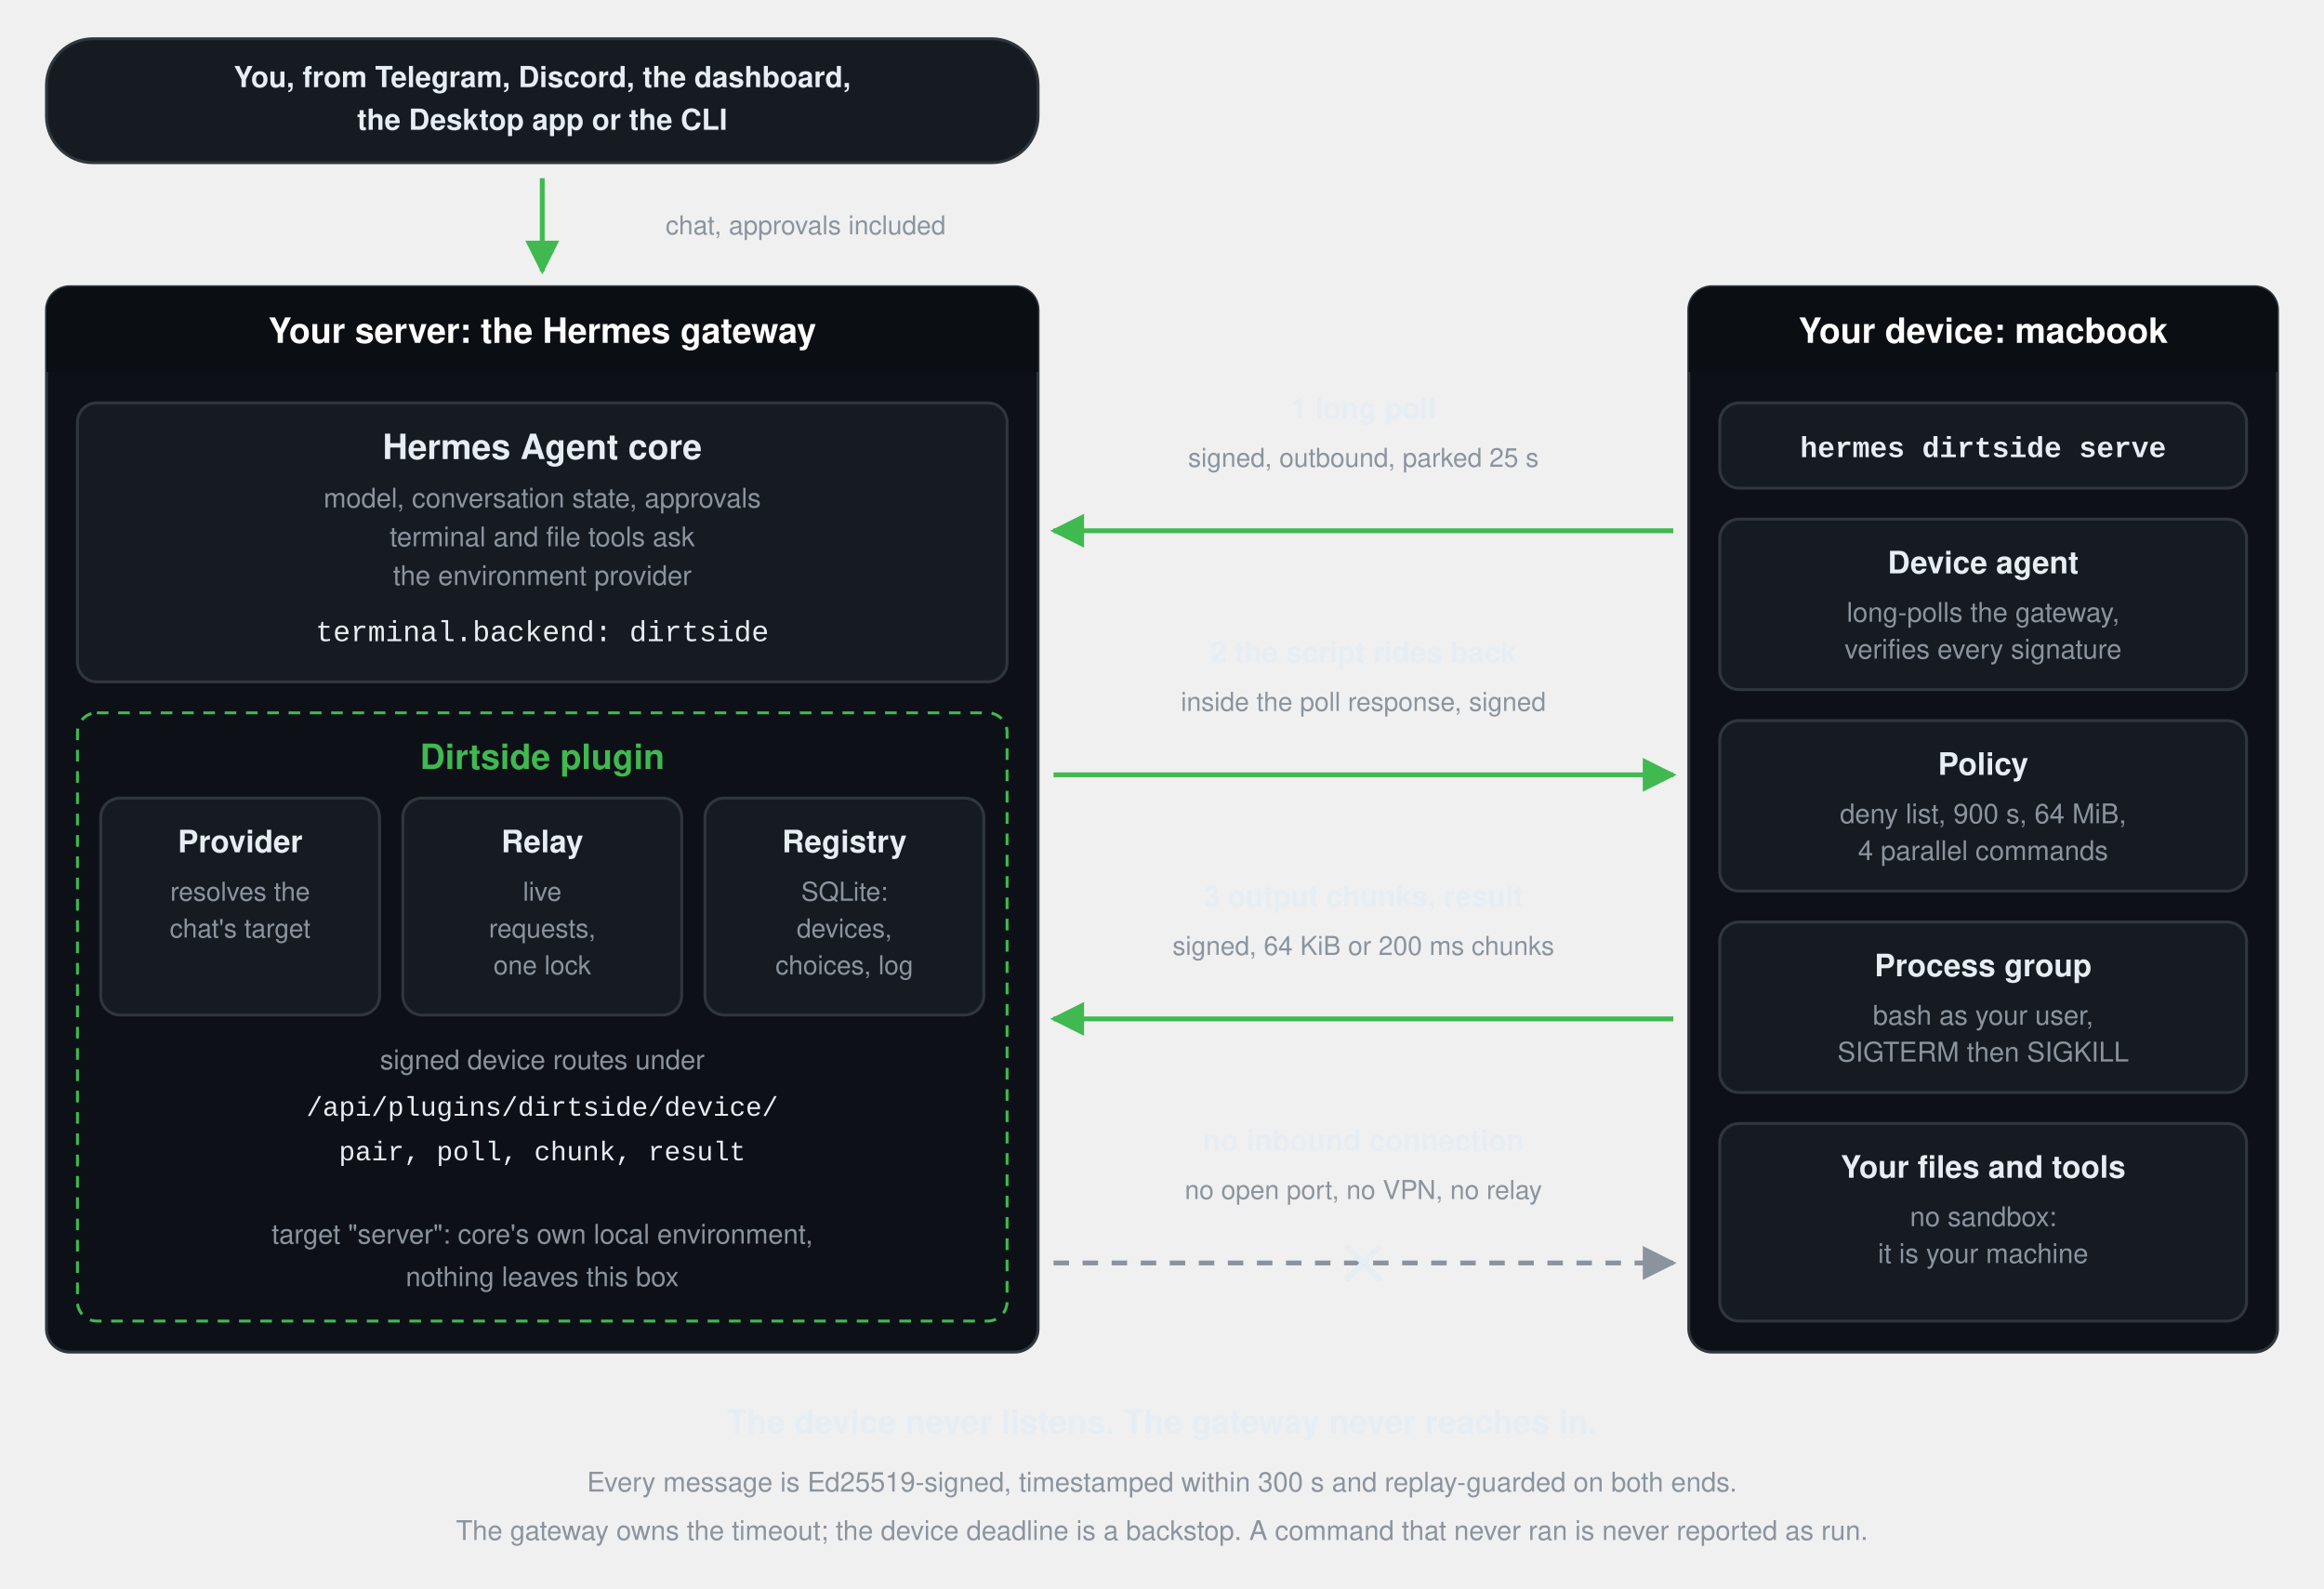
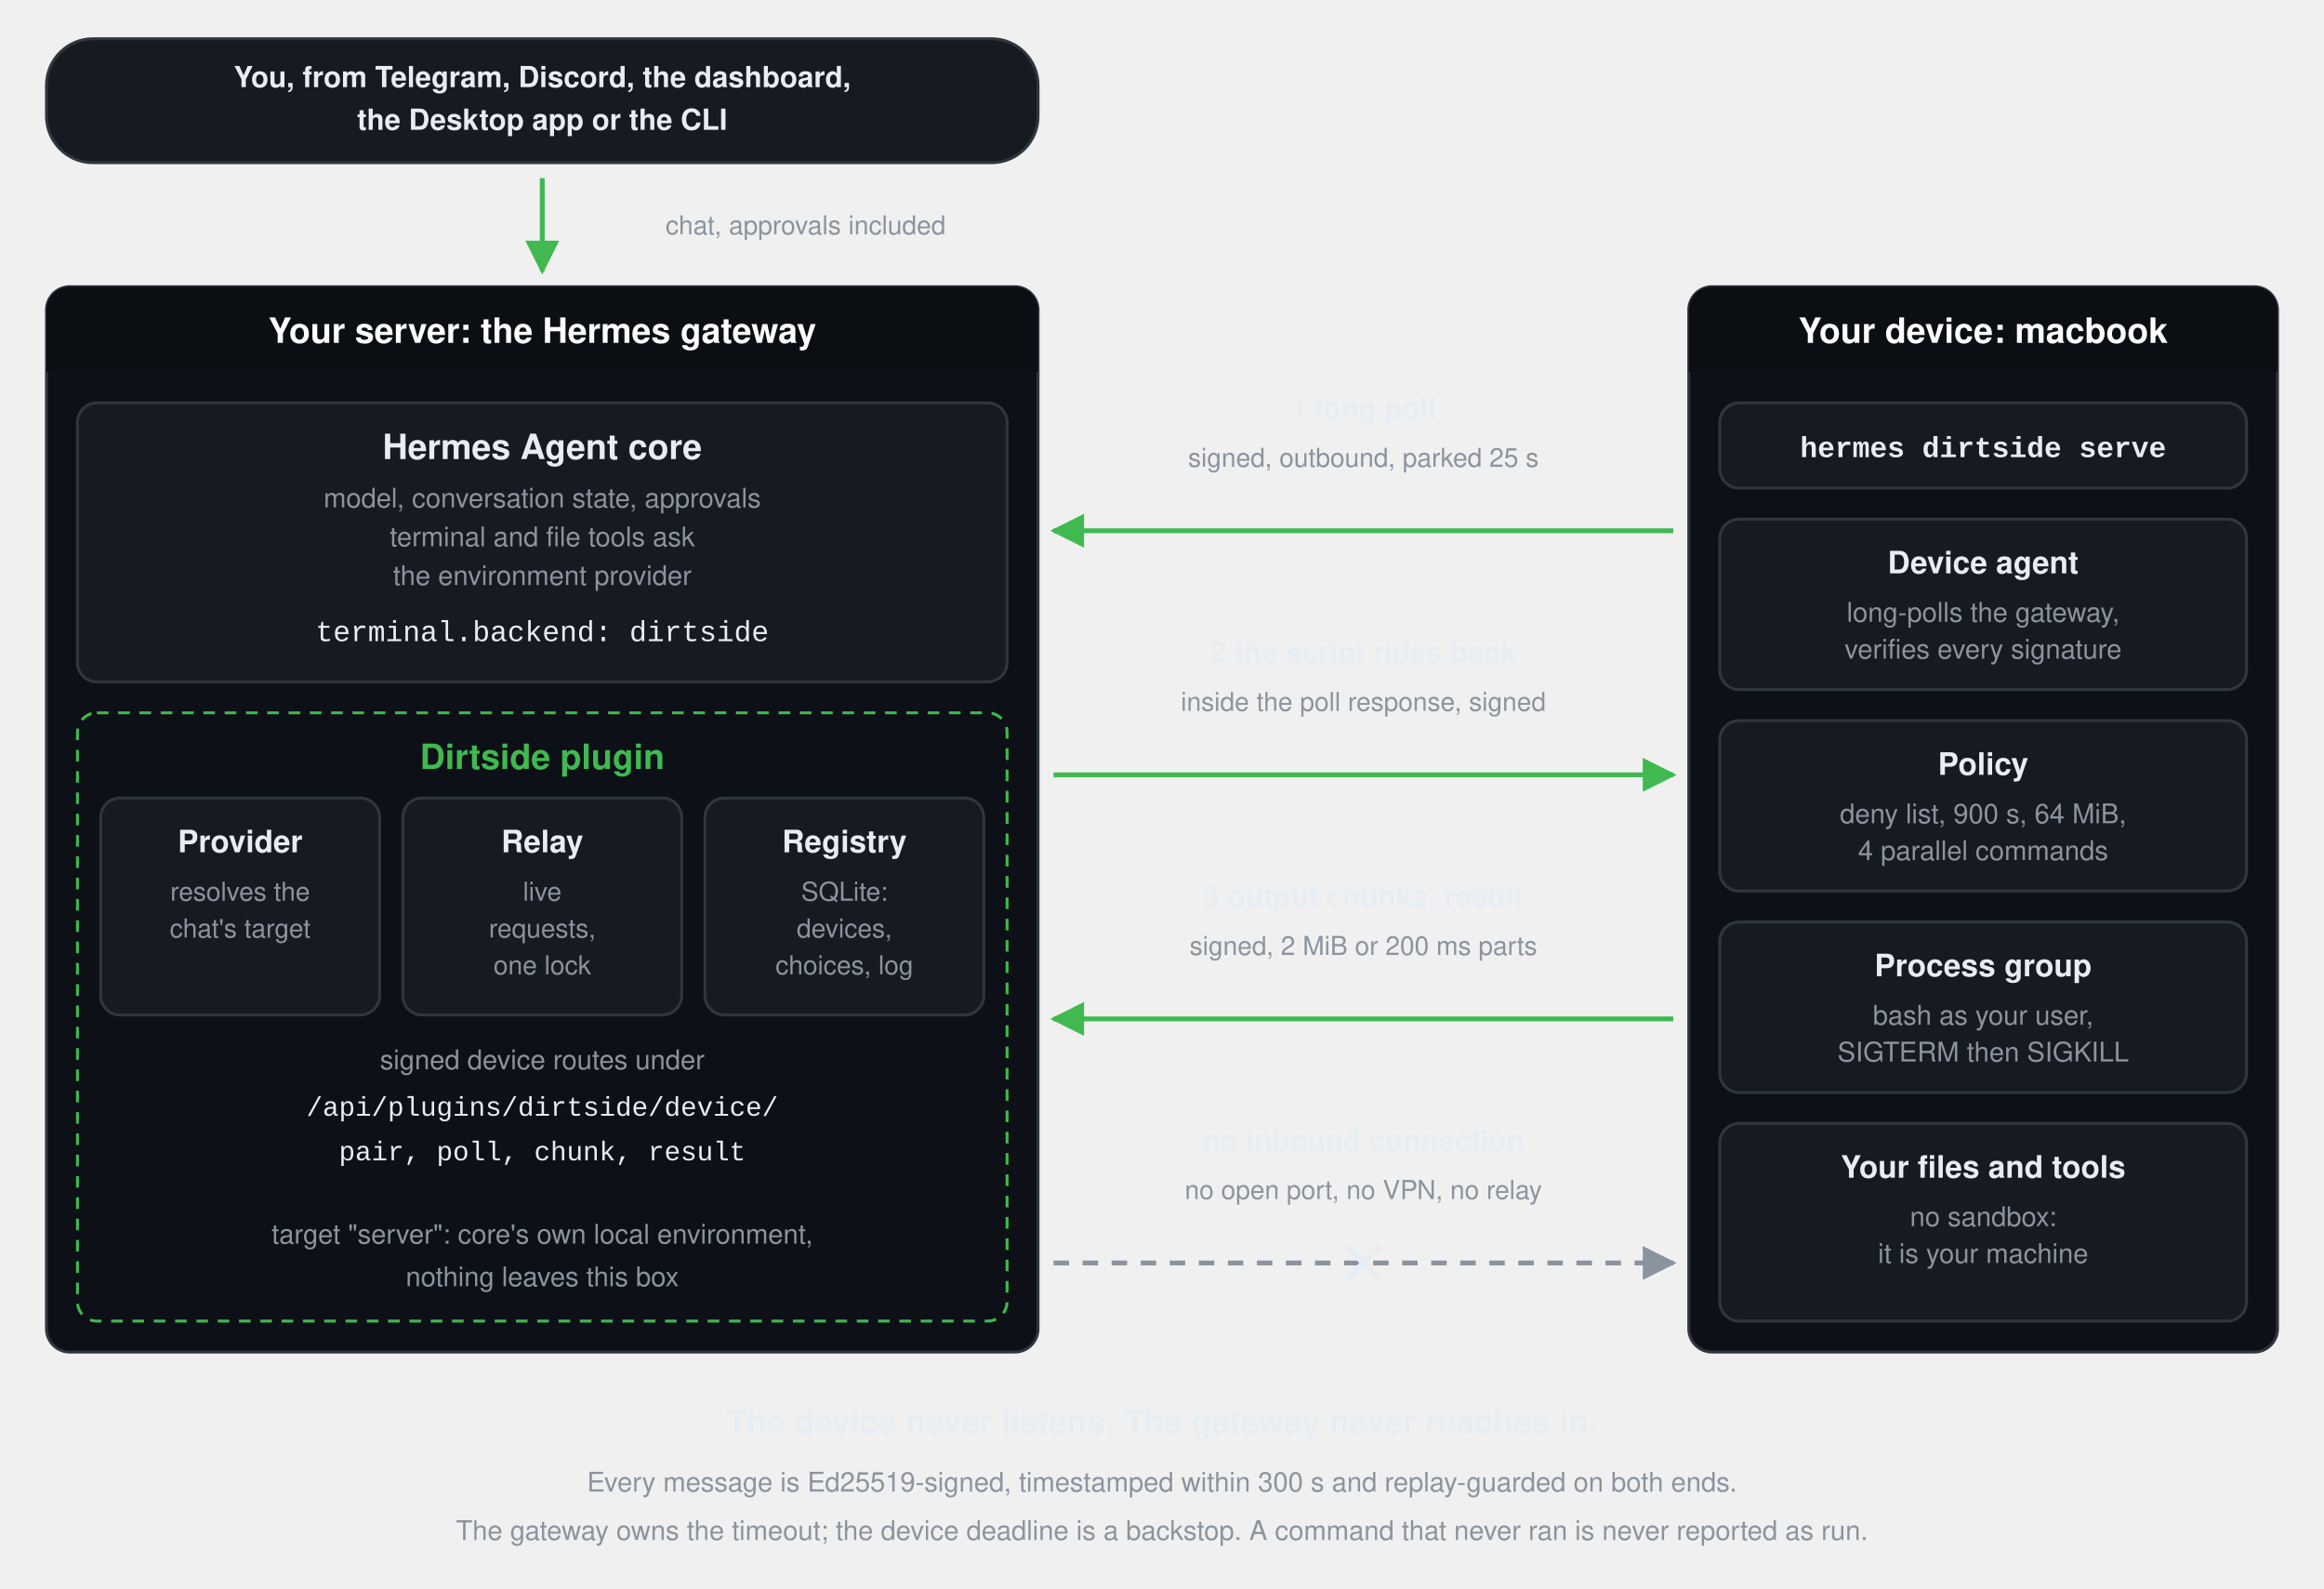
<svg xmlns="http://www.w3.org/2000/svg" viewBox="0 0 1200 820" width="1200" height="820" role="img" aria-label="Dirtside architecture: the Hermes gateway with the Dirtside plugin, and a device agent that only dials out">
  <defs>
    <marker id="arrow-green" viewBox="0 0 10 10" refX="9" refY="5" markerWidth="7" markerHeight="7" orient="auto-start-reverse">
      <path d="M0 0 L10 5 L0 10 z" fill="#3FB950" />
    </marker>
    <marker id="arrow-muted" viewBox="0 0 10 10" refX="9" refY="5" markerWidth="7" markerHeight="7" orient="auto-start-reverse">
      <path d="M0 0 L10 5 L0 10 z" fill="#8B949E" />
    </marker>
  </defs>
  <rect x="24" y="20" width="512" height="64" rx="24" fill="#161B22" stroke="#30363D" stroke-width="1.5" />
  <text x="280" y="45" text-anchor="middle" font-family="-apple-system, BlinkMacSystemFont, 'Segoe UI', Helvetica, Arial, sans-serif" font-size="15" font-weight="700" fill="#E6EDF3">You, from Telegram, Discord, the dashboard,</text>
  <text x="280" y="67" text-anchor="middle" font-family="-apple-system, BlinkMacSystemFont, 'Segoe UI', Helvetica, Arial, sans-serif" font-size="15" font-weight="700" fill="#E6EDF3">the Desktop app or the CLI</text>
  <line x1="280" y1="92" x2="280" y2="140" stroke="#3FB950" stroke-width="2.5" marker-end="url(#arrow-green)" />
  <text x="416" y="121" text-anchor="middle" font-family="-apple-system, BlinkMacSystemFont, 'Segoe UI', Helvetica, Arial, sans-serif" font-size="13.5" fill="#8B949E">chat, approvals included</text>
  <rect x="24" y="148" width="512" height="550" rx="12" fill="#0D1117" stroke="#30363D" stroke-width="1.5" />
  <path d="M24 160 a12 12 0 0 1 12 -12 h488 a12 12 0 0 1 12 12 v32 h-512 z" fill="#0B0F14" />
  <text x="280.0" y="177" text-anchor="middle" font-family="-apple-system, BlinkMacSystemFont, 'Segoe UI', Helvetica, Arial, sans-serif" font-size="18" font-weight="700" fill="#FFFFFF">Your server: the Hermes gateway</text>
  <rect x="40" y="208" width="480" height="144" rx="10" fill="#161B22" stroke="#30363D" stroke-width="1.5" />
  <text x="280" y="237" text-anchor="middle" font-family="-apple-system, BlinkMacSystemFont, 'Segoe UI', Helvetica, Arial, sans-serif" font-size="18" font-weight="700" fill="#E6EDF3">Hermes Agent core</text>
  <text x="280" y="262" text-anchor="middle" font-family="-apple-system, BlinkMacSystemFont, 'Segoe UI', Helvetica, Arial, sans-serif" font-size="14" fill="#8B949E">model, conversation state, approvals</text>
  <text x="280" y="282" text-anchor="middle" font-family="-apple-system, BlinkMacSystemFont, 'Segoe UI', Helvetica, Arial, sans-serif" font-size="14" fill="#8B949E">terminal and file tools ask</text>
  <text x="280" y="302" text-anchor="middle" font-family="-apple-system, BlinkMacSystemFont, 'Segoe UI', Helvetica, Arial, sans-serif" font-size="14" fill="#8B949E">the environment provider</text>
  <text x="280" y="331" text-anchor="middle" font-family="ui-monospace, SFMono-Regular, Menlo, Consolas, 'Liberation Mono', monospace" font-size="15" fill="#E6EDF3">terminal.backend: dirtside</text>
  <rect x="40" y="368" width="480" height="314" rx="10" fill="none" stroke="#3FB950" stroke-width="1.5" stroke-dasharray="6 5" />
  <text x="280" y="397" text-anchor="middle" font-family="-apple-system, BlinkMacSystemFont, 'Segoe UI', Helvetica, Arial, sans-serif" font-size="18" font-weight="700" fill="#3FB950">Dirtside plugin</text>
  <rect x="52" y="412" width="144" height="112" rx="10" fill="#161B22" stroke="#30363D" stroke-width="1.5" />
  <text x="124.0" y="440" text-anchor="middle" font-family="-apple-system, BlinkMacSystemFont, 'Segoe UI', Helvetica, Arial, sans-serif" font-size="16" font-weight="700" fill="#E6EDF3">Provider</text>
  <text x="124.0" y="465" text-anchor="middle" font-family="-apple-system, BlinkMacSystemFont, 'Segoe UI', Helvetica, Arial, sans-serif" font-size="13.5" fill="#8B949E">resolves the</text>
  <text x="124.0" y="484" text-anchor="middle" font-family="-apple-system, BlinkMacSystemFont, 'Segoe UI', Helvetica, Arial, sans-serif" font-size="13.5" fill="#8B949E">chat's target</text>
  <rect x="208" y="412" width="144" height="112" rx="10" fill="#161B22" stroke="#30363D" stroke-width="1.5" />
  <text x="280.0" y="440" text-anchor="middle" font-family="-apple-system, BlinkMacSystemFont, 'Segoe UI', Helvetica, Arial, sans-serif" font-size="16" font-weight="700" fill="#E6EDF3">Relay</text>
  <text x="280.0" y="465" text-anchor="middle" font-family="-apple-system, BlinkMacSystemFont, 'Segoe UI', Helvetica, Arial, sans-serif" font-size="13.5" fill="#8B949E">live</text>
  <text x="280.0" y="484" text-anchor="middle" font-family="-apple-system, BlinkMacSystemFont, 'Segoe UI', Helvetica, Arial, sans-serif" font-size="13.5" fill="#8B949E">requests,</text>
  <text x="280.0" y="503" text-anchor="middle" font-family="-apple-system, BlinkMacSystemFont, 'Segoe UI', Helvetica, Arial, sans-serif" font-size="13.5" fill="#8B949E">one lock</text>
  <rect x="364" y="412" width="144" height="112" rx="10" fill="#161B22" stroke="#30363D" stroke-width="1.5" />
  <text x="436.0" y="440" text-anchor="middle" font-family="-apple-system, BlinkMacSystemFont, 'Segoe UI', Helvetica, Arial, sans-serif" font-size="16" font-weight="700" fill="#E6EDF3">Registry</text>
  <text x="436.0" y="465" text-anchor="middle" font-family="-apple-system, BlinkMacSystemFont, 'Segoe UI', Helvetica, Arial, sans-serif" font-size="13.5" fill="#8B949E">SQLite:</text>
  <text x="436.0" y="484" text-anchor="middle" font-family="-apple-system, BlinkMacSystemFont, 'Segoe UI', Helvetica, Arial, sans-serif" font-size="13.5" fill="#8B949E">devices,</text>
  <text x="436.0" y="503" text-anchor="middle" font-family="-apple-system, BlinkMacSystemFont, 'Segoe UI', Helvetica, Arial, sans-serif" font-size="13.5" fill="#8B949E">choices, log</text>
  <text x="280" y="552" text-anchor="middle" font-family="-apple-system, BlinkMacSystemFont, 'Segoe UI', Helvetica, Arial, sans-serif" font-size="14" fill="#8B949E">signed device routes under</text>
  <text x="280" y="576" text-anchor="middle" font-family="ui-monospace, SFMono-Regular, Menlo, Consolas, 'Liberation Mono', monospace" font-size="14" fill="#E6EDF3">/api/plugins/dirtside/device/</text>
  <text x="280" y="599" text-anchor="middle" font-family="ui-monospace, SFMono-Regular, Menlo, Consolas, 'Liberation Mono', monospace" font-size="14" fill="#E6EDF3">pair, poll, chunk, result</text>
  <text x="280" y="642" text-anchor="middle" font-family="-apple-system, BlinkMacSystemFont, 'Segoe UI', Helvetica, Arial, sans-serif" font-size="14" fill="#8B949E">target "server": core's own local environment,</text>
  <text x="280" y="664" text-anchor="middle" font-family="-apple-system, BlinkMacSystemFont, 'Segoe UI', Helvetica, Arial, sans-serif" font-size="14" fill="#8B949E">nothing leaves this box</text>
  <rect x="872" y="148" width="304" height="550" rx="12" fill="#0D1117" stroke="#30363D" stroke-width="1.5" />
  <path d="M872 160 a12 12 0 0 1 12 -12 h280 a12 12 0 0 1 12 12 v32 h-304 z" fill="#0B0F14" />
  <text x="1024.0" y="177" text-anchor="middle" font-family="-apple-system, BlinkMacSystemFont, 'Segoe UI', Helvetica, Arial, sans-serif" font-size="18" font-weight="700" fill="#FFFFFF">Your device: macbook</text>
  <rect x="888" y="208" width="272" height="44" rx="10" fill="#161B22" stroke="#30363D" stroke-width="1.5" />
  <text x="1024" y="236" text-anchor="middle" font-family="ui-monospace, SFMono-Regular, Menlo, Consolas, 'Liberation Mono', monospace" font-size="15" font-weight="700" fill="#E6EDF3">hermes dirtside serve</text>
  <rect x="888" y="268" width="272" height="88" rx="10" fill="#161B22" stroke="#30363D" stroke-width="1.5" />
  <text x="1024.0" y="296" text-anchor="middle" font-family="-apple-system, BlinkMacSystemFont, 'Segoe UI', Helvetica, Arial, sans-serif" font-size="16" font-weight="700" fill="#E6EDF3">Device agent</text>
  <text x="1024.0" y="321" text-anchor="middle" font-family="-apple-system, BlinkMacSystemFont, 'Segoe UI', Helvetica, Arial, sans-serif" font-size="14" fill="#8B949E">long-polls the gateway,</text>
  <text x="1024.0" y="340" text-anchor="middle" font-family="-apple-system, BlinkMacSystemFont, 'Segoe UI', Helvetica, Arial, sans-serif" font-size="14" fill="#8B949E">verifies every signature</text>
  <rect x="888" y="372" width="272" height="88" rx="10" fill="#161B22" stroke="#30363D" stroke-width="1.5" />
  <text x="1024.0" y="400" text-anchor="middle" font-family="-apple-system, BlinkMacSystemFont, 'Segoe UI', Helvetica, Arial, sans-serif" font-size="16" font-weight="700" fill="#E6EDF3">Policy</text>
  <text x="1024.0" y="425" text-anchor="middle" font-family="-apple-system, BlinkMacSystemFont, 'Segoe UI', Helvetica, Arial, sans-serif" font-size="14" fill="#8B949E">deny list, 900 s, 64 MiB,</text>
  <text x="1024.0" y="444" text-anchor="middle" font-family="-apple-system, BlinkMacSystemFont, 'Segoe UI', Helvetica, Arial, sans-serif" font-size="14" fill="#8B949E">4 parallel commands</text>
  <rect x="888" y="476" width="272" height="88" rx="10" fill="#161B22" stroke="#30363D" stroke-width="1.5" />
  <text x="1024.0" y="504" text-anchor="middle" font-family="-apple-system, BlinkMacSystemFont, 'Segoe UI', Helvetica, Arial, sans-serif" font-size="16" font-weight="700" fill="#E6EDF3">Process group</text>
  <text x="1024.0" y="529" text-anchor="middle" font-family="-apple-system, BlinkMacSystemFont, 'Segoe UI', Helvetica, Arial, sans-serif" font-size="14" fill="#8B949E">bash as your user,</text>
  <text x="1024.0" y="548" text-anchor="middle" font-family="-apple-system, BlinkMacSystemFont, 'Segoe UI', Helvetica, Arial, sans-serif" font-size="14" fill="#8B949E">SIGTERM then SIGKILL</text>
  <rect x="888" y="580" width="272" height="102" rx="10" fill="#161B22" stroke="#30363D" stroke-width="1.5" />
  <text x="1024.0" y="608" text-anchor="middle" font-family="-apple-system, BlinkMacSystemFont, 'Segoe UI', Helvetica, Arial, sans-serif" font-size="16" font-weight="700" fill="#E6EDF3">Your files and tools</text>
  <text x="1024.0" y="633" text-anchor="middle" font-family="-apple-system, BlinkMacSystemFont, 'Segoe UI', Helvetica, Arial, sans-serif" font-size="14" fill="#8B949E">no sandbox:</text>
  <text x="1024.0" y="652" text-anchor="middle" font-family="-apple-system, BlinkMacSystemFont, 'Segoe UI', Helvetica, Arial, sans-serif" font-size="14" fill="#8B949E">it is your machine</text>
  <text x="704" y="216" text-anchor="middle" font-family="-apple-system, BlinkMacSystemFont, 'Segoe UI', Helvetica, Arial, sans-serif" font-size="15" font-weight="700" fill="#E6EDF3">1  long poll</text>
  <text x="704" y="241" text-anchor="middle" font-family="-apple-system, BlinkMacSystemFont, 'Segoe UI', Helvetica, Arial, sans-serif" font-size="13.5" fill="#8B949E">signed, outbound, parked 25 s</text>
  <line x1="864" y1="274" x2="544" y2="274" stroke="#3FB950" stroke-width="2.5" marker-end="url(#arrow-green)" />
  <text x="704" y="342" text-anchor="middle" font-family="-apple-system, BlinkMacSystemFont, 'Segoe UI', Helvetica, Arial, sans-serif" font-size="15" font-weight="700" fill="#E6EDF3">2  the script rides back</text>
  <text x="704" y="367" text-anchor="middle" font-family="-apple-system, BlinkMacSystemFont, 'Segoe UI', Helvetica, Arial, sans-serif" font-size="13.5" fill="#8B949E">inside the poll response, signed</text>
  <line x1="544" y1="400" x2="864" y2="400" stroke="#3FB950" stroke-width="2.5" marker-end="url(#arrow-green)" />
  <text x="704" y="468" text-anchor="middle" font-family="-apple-system, BlinkMacSystemFont, 'Segoe UI', Helvetica, Arial, sans-serif" font-size="15" font-weight="700" fill="#E6EDF3">3  output chunks, result</text>
-   <text x="704" y="493" text-anchor="middle" font-family="-apple-system, BlinkMacSystemFont, 'Segoe UI', Helvetica, Arial, sans-serif" font-size="13.5" fill="#8B949E">signed, 64 KiB or 200 ms chunks</text>
+   <text x="704" y="493" text-anchor="middle" font-family="-apple-system, BlinkMacSystemFont, 'Segoe UI', Helvetica, Arial, sans-serif" font-size="13.5" fill="#8B949E">signed, 2 MiB or 200 ms parts</text>
  <line x1="864" y1="526" x2="544" y2="526" stroke="#3FB950" stroke-width="2.5" marker-end="url(#arrow-green)" />
  <text x="704" y="594" text-anchor="middle" font-family="-apple-system, BlinkMacSystemFont, 'Segoe UI', Helvetica, Arial, sans-serif" font-size="15" font-weight="700" fill="#E6EDF3">no inbound connection</text>
  <text x="704" y="619" text-anchor="middle" font-family="-apple-system, BlinkMacSystemFont, 'Segoe UI', Helvetica, Arial, sans-serif" font-size="13.5" fill="#8B949E">no open port, no VPN, no relay</text>
  <line x1="544" y1="652" x2="864" y2="652" stroke="#8B949E" stroke-width="2.5" marker-end="url(#arrow-muted)" stroke-dasharray="8 7" />
  <path d="M696 644 L712 660 M696 660 L712 644" fill="none" stroke="#E6EDF3" stroke-width="3" stroke-linecap="round" />
  <text x="600" y="740" text-anchor="middle" font-family="-apple-system, BlinkMacSystemFont, 'Segoe UI', Helvetica, Arial, sans-serif" font-size="17" font-weight="700" fill="#E6EDF3">The device never listens. The gateway never reaches in.</text>
  <text x="600" y="770" text-anchor="middle" font-family="-apple-system, BlinkMacSystemFont, 'Segoe UI', Helvetica, Arial, sans-serif" font-size="14" fill="#8B949E">Every message is Ed25519-signed, timestamped within 300 s and replay-guarded on both ends.</text>
  <text x="600" y="795" text-anchor="middle" font-family="-apple-system, BlinkMacSystemFont, 'Segoe UI', Helvetica, Arial, sans-serif" font-size="14" fill="#8B949E">The gateway owns the timeout; the device deadline is a backstop. A command that never ran is never reported as run.</text>
</svg>
